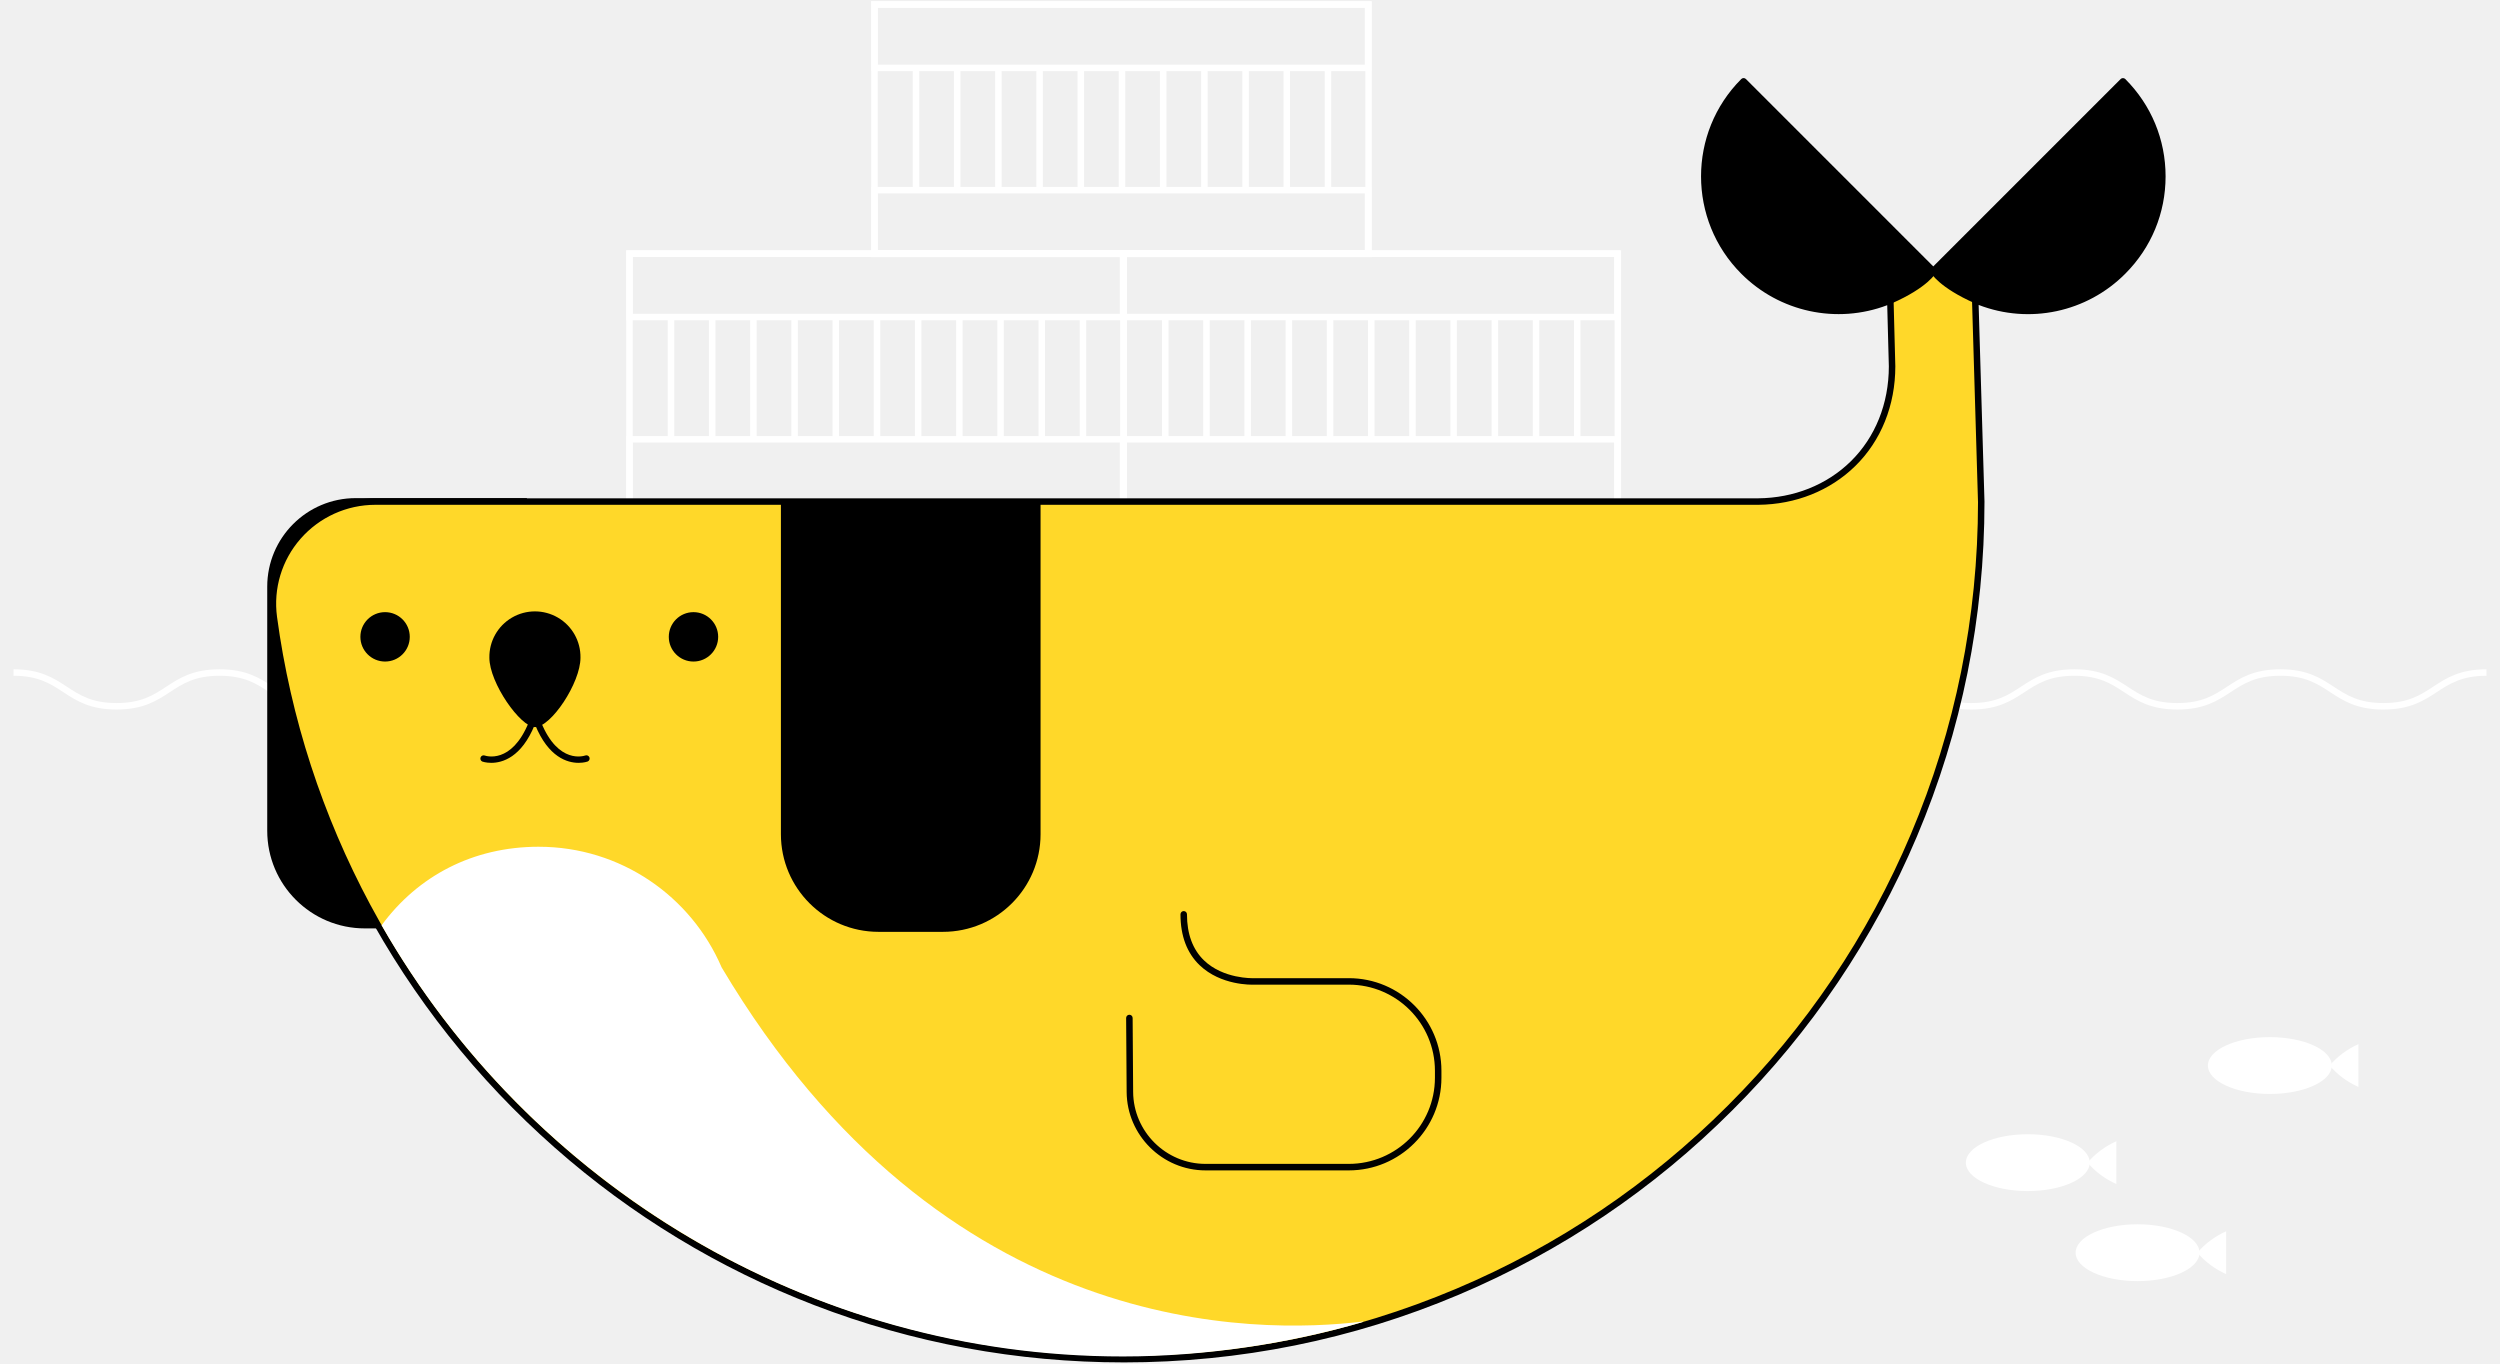
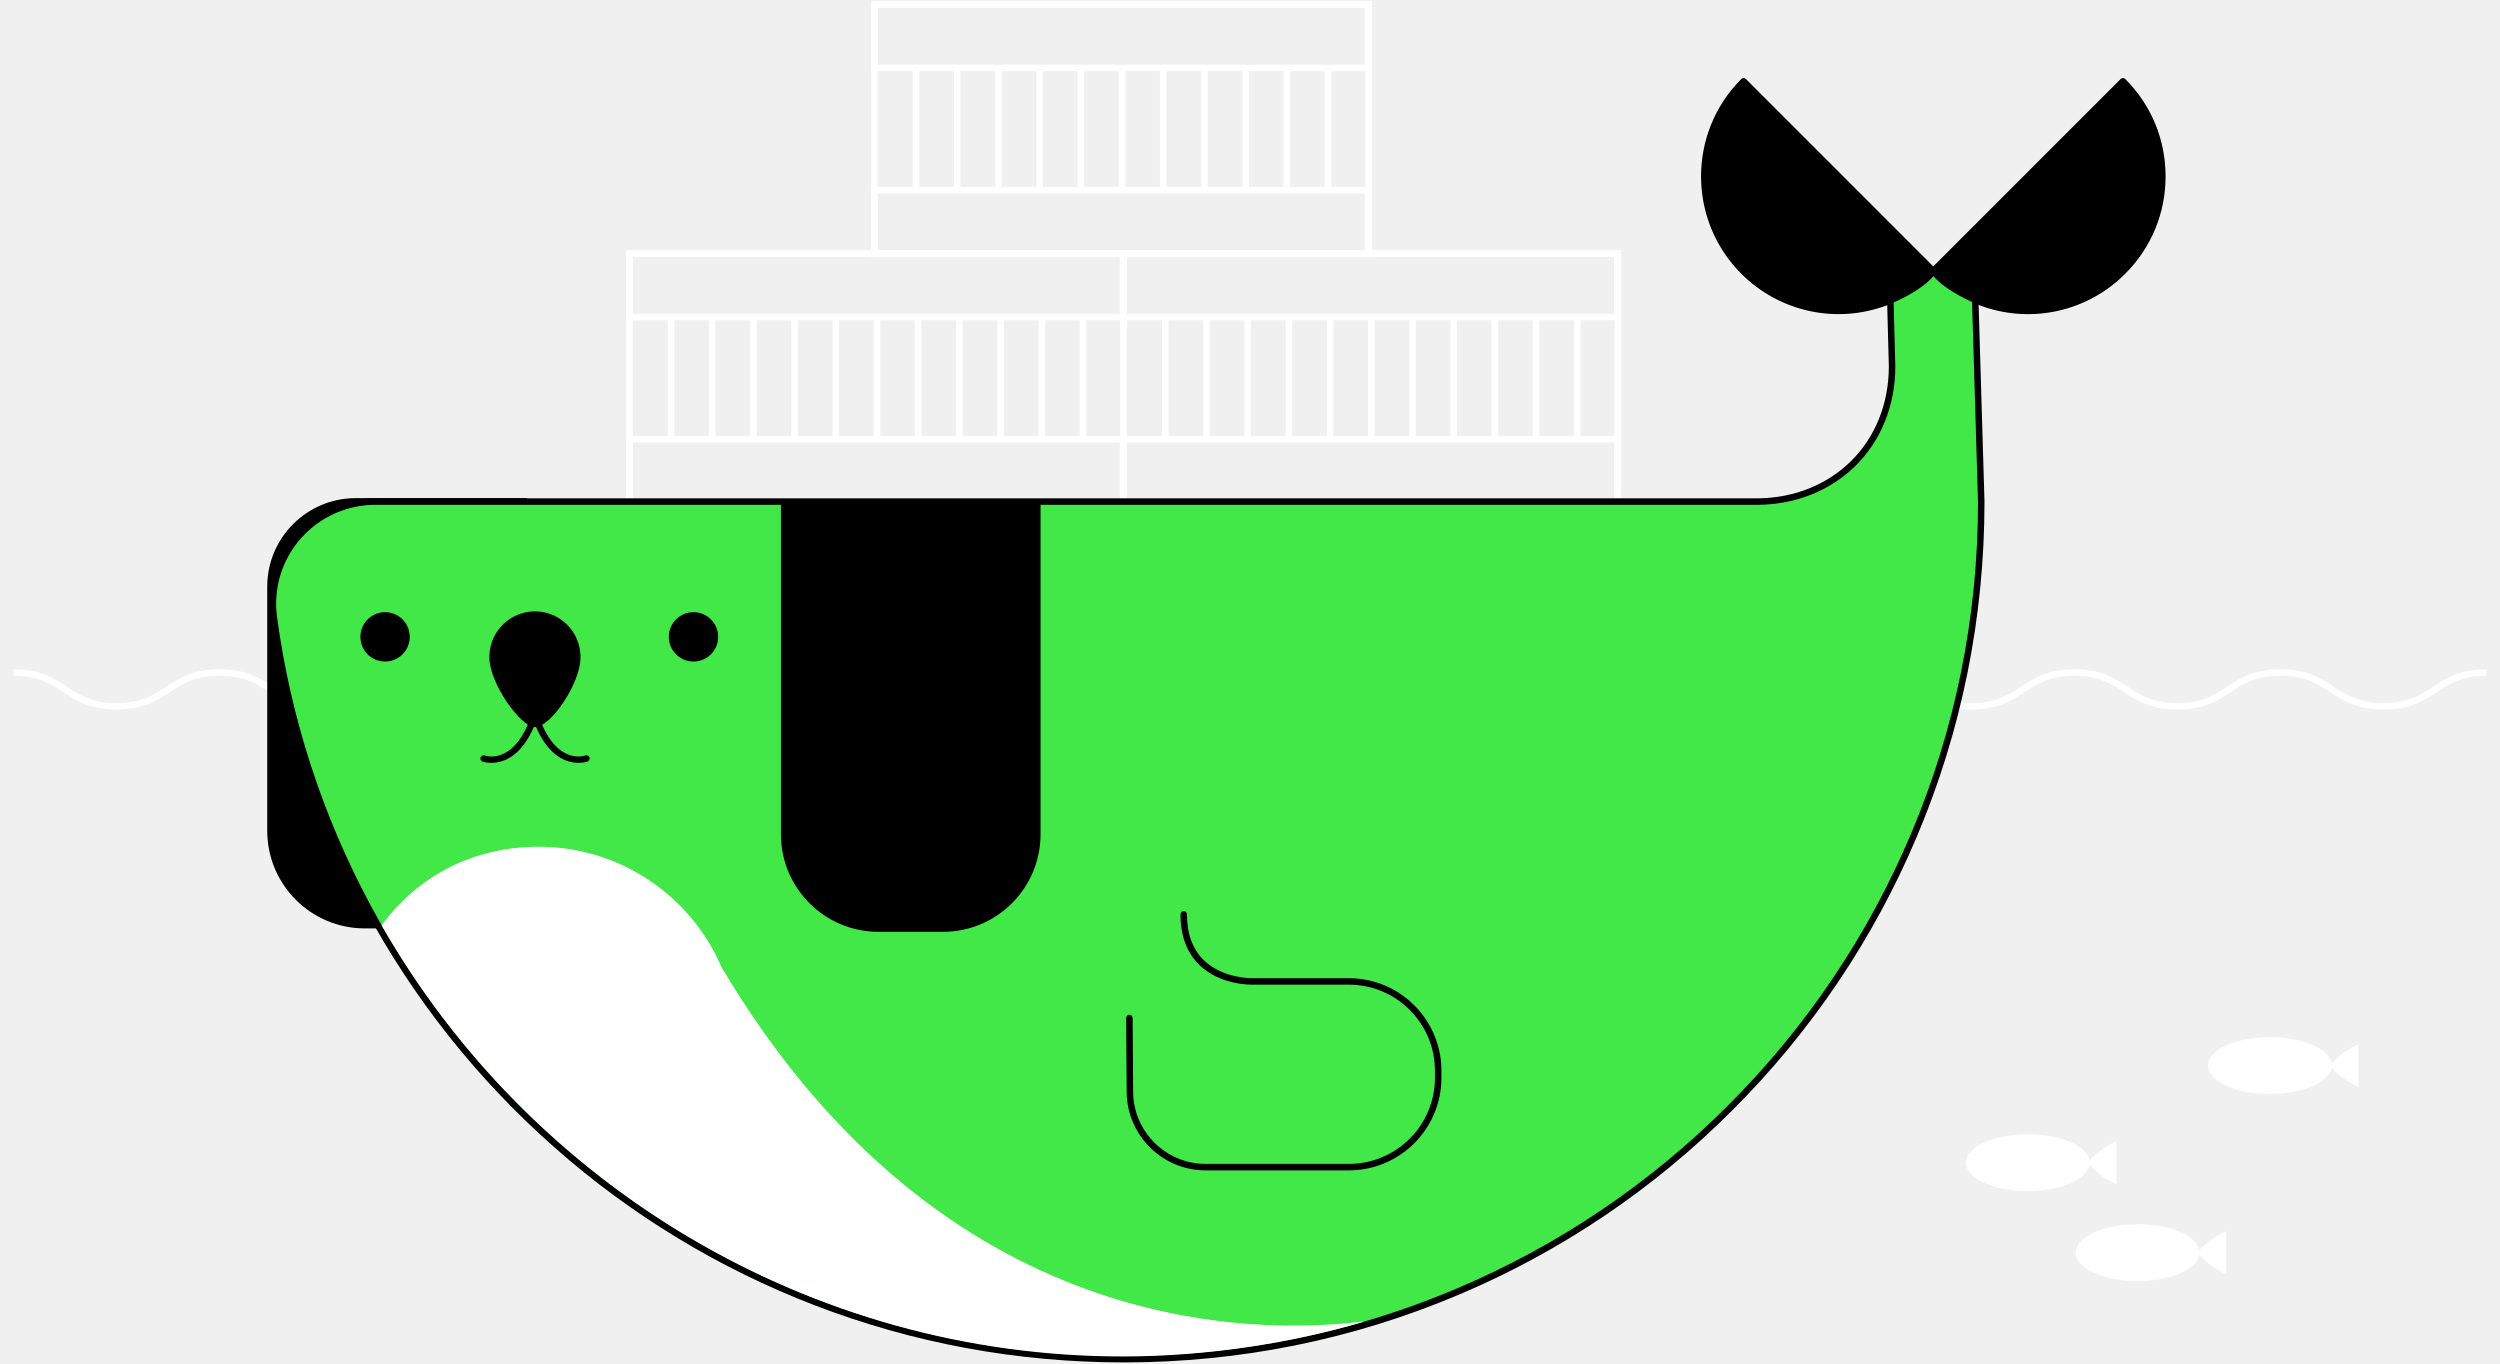
<svg xmlns="http://www.w3.org/2000/svg" viewBox="0 0 1925 1050" xml:space="preserve">
  <path fill="#FFF" d="M1835.24 546.35c-20.58 0-30.98-6.82-41.04-13.41-9.88-6.48-19.21-12.6-38.3-12.6-19.1 0-28.43 6.12-38.3 12.6-10.07 6.59-20.47 13.4-41.05 13.4s-30.98-6.81-41.04-13.4c-9.88-6.48-19.21-12.6-38.3-12.6-19.1 0-28.42 6.12-38.3 12.6-10.06 6.59-20.46 13.4-41.04 13.4s-30.99-6.81-41.05-13.4c-9.88-6.48-19.2-12.6-38.3-12.6-19.09 0-28.42 6.12-38.3 12.6-10.06 6.59-20.46 13.4-41.04 13.4s-30.98-6.81-41.04-13.4c-9.88-6.48-19.21-12.6-38.3-12.6-19.1 0-28.42 6.12-38.3 12.6-10.06 6.59-20.46 13.4-41.04 13.4-20.59 0-30.99-6.81-41.04-13.4-9.88-6.48-19.22-12.6-38.3-12.6-19.1 0-28.42 6.12-38.3 12.6-10.06 6.59-20.46 13.4-41.04 13.4s-30.98-6.81-41.04-13.4c-9.88-6.48-19.21-12.6-38.3-12.6-19.09 0-28.42 6.12-38.3 12.6-10.06 6.59-20.46 13.4-41.04 13.4s-30.98-6.81-41.04-13.4c-9.88-6.48-19.21-12.6-38.3-12.6s-28.42 6.12-38.3 12.6c-10.06 6.59-20.46 13.4-41.04 13.4s-30.98-6.81-41.04-13.4c-9.88-6.48-19.21-12.6-38.3-12.6-19.09 0-28.42 6.12-38.3 12.6-10.06 6.59-20.46 13.4-41.04 13.4s-30.98-6.81-41.04-13.4c-9.88-6.48-19.21-12.6-38.3-12.6s-28.42 6.12-38.3 12.6c-10.06 6.59-20.46 13.4-41.04 13.4s-30.98-6.81-41.04-13.4c-9.88-6.48-19.21-12.6-38.3-12.6s-28.42 6.12-38.3 12.6c-10.06 6.59-20.46 13.4-41.04 13.4s-30.98-6.81-41.04-13.4c-9.88-6.48-19.21-12.6-38.3-12.6s-28.42 6.12-38.3 12.6c-10.05 6.59-20.45 13.4-41.04 13.4-20.58 0-30.98-6.81-41.04-13.4-9.88-6.48-19.2-12.6-38.3-12.6v-5c20.59 0 30.99 6.82 41.05 13.41 9.87 6.48 19.2 12.6 38.3 12.6 19.08 0 28.41-6.12 38.3-12.6 10.05-6.59 20.45-13.4 41.03-13.4s30.99 6.81 41.04 13.4c9.88 6.48 19.21 12.6 38.3 12.6 19.1 0 28.42-6.12 38.3-12.6 10.06-6.59 20.46-13.4 41.04-13.4s30.98 6.81 41.04 13.4c9.88 6.48 19.21 12.6 38.3 12.6 19.09 0 28.42-6.12 38.3-12.6 10.06-6.59 20.46-13.4 41.04-13.4s30.98 6.81 41.04 13.4c9.88 6.48 19.21 12.6 38.3 12.6 19.09 0 28.42-6.12 38.3-12.6 10.06-6.59 20.46-13.4 41.04-13.4s30.98 6.81 41.04 13.4c9.88 6.48 19.21 12.6 38.3 12.6s28.42-6.12 38.3-12.6c10.06-6.59 20.46-13.4 41.04-13.4s30.98 6.81 41.04 13.4c9.88 6.48 19.21 12.6 38.3 12.6s28.42-6.12 38.3-12.6c10.06-6.59 20.46-13.4 41.04-13.4s30.98 6.81 41.04 13.4c9.88 6.48 19.21 12.6 38.3 12.6 19.09 0 28.42-6.12 38.3-12.6 10.06-6.59 20.46-13.4 41.04-13.4s30.98 6.81 41.04 13.4c9.88 6.48 19.2 12.6 38.3 12.6s28.42-6.12 38.3-12.6c10.06-6.59 20.46-13.4 41.04-13.4s30.98 6.81 41.04 13.4c9.88 6.48 19.21 12.6 38.3 12.6 19.1 0 28.42-6.12 38.3-12.6 10.06-6.59 20.46-13.4 41.05-13.4s30.98 6.81 41.04 13.4c9.88 6.48 19.2 12.6 38.3 12.6 19.09 0 28.42-6.12 38.3-12.6 10.06-6.59 20.46-13.4 41.04-13.4s30.98 6.81 41.04 13.4c9.88 6.48 19.21 12.6 38.3 12.6 19.1 0 28.42-6.12 38.3-12.6 10.06-6.59 20.46-13.4 41.05-13.4s30.98 6.81 41.04 13.4c9.88 6.48 19.21 12.6 38.3 12.6s28.43-6.12 38.31-12.6c10.06-6.59 20.46-13.4 41.04-13.4v5c-19.09 0-28.42 6.11-38.3 12.59-10.06 6.59-20.46 13.4-41.05 13.4zm-967.61-156.5H482.19V192.8h385.44v197.06zm-380.44-5h375.44V197.8H487.19v187.06z" />
  <path fill="#FFF" d="M867.26 246.62H482.2V192.8h385.07v53.83zm-380.07-5h375.07V197.8H487.2v43.83zm380.07 147.99H482.2v-53.84h385.07v53.84zm-380.07-5h375.07v-43.84H487.2v43.84z" />
  <path fill="#FFF" d="M514.17 245.23h5v92.63h-5zm31.72 0h5v92.63h-5zm31.72 0h5v92.63h-5zm31.72 0h5v92.63h-5zm31.72 0h5v92.63h-5zm31.73 0h5v92.63h-5zm31.72 0h5v92.63h-5zm31.72 0h5v92.63h-5zm31.72 0h5v92.63h-5zm31.72 0h5v92.63h-5zm31.73 0h5v92.63h-5z" />
  <g fill="#FFF">
    <path d="M1248.22 389.85H862.78V192.8h385.44v197.06zm-380.44-5h375.44V197.8H867.78v187.06z" />
    <path d="M1247.86 246.62H862.78V192.8h385.08v53.83zm-380.08-5h375.08V197.8H867.78v43.83zm380.08 147.99H862.78v-53.84h385.08v53.84zm-380.08-5h375.08v-43.84H867.78v43.84z" />
    <path d="M894.76 245.23h5v92.63h-5zm31.72 0h5v92.63h-5zm31.72 0h5v92.63h-5zm31.73 0h5v92.63h-5zm31.72 0h5v92.63h-5zm31.72 0h5v92.63h-5zm31.72 0h5v92.63h-5zm31.72 0h5v92.63h-5zm31.73 0h5v92.63h-5zm31.72 0h5v92.63h-5zm31.72 0h5v92.63h-5z" />
  </g>
  <g fill="#FFF">
    <path d="M1056.29 198.01H670.85V.95h385.44V198zm-380.44-5h375.44V5.95H675.85V193z" />
    <path d="M1055.92 54.78H670.85V.95h385.07v53.83zm-380.07-5h375.07V5.95H675.85v43.83zm380.07 147.99H670.85v-53.83h385.07v53.83zm-380.07-5h375.07v-43.83H675.85v43.83z" />
    <path d="M702.83 53.39h5v92.63h-5zm31.72 0h5v92.63h-5zm31.72 0h5v92.63h-5zm31.72 0h5v92.63h-5zm31.72 0h5v92.63h-5zm31.72 0h5v92.63h-5zm31.73 0h5v92.63h-5zm31.72 0h5v92.63h-5zm31.72 0h5v92.63h-5zm31.72 0h5v92.63h-5zm31.72 0h5v92.63h-5z" />
  </g>
  <path d="M330.52 714.87h-49.57a75.18 75.18 0 0 1-75.18-75.18V451.72a68.16 68.16 0 0 1 68.16-68.17H405.7V639.7a75.18 75.18 0 0 1-75.18 75.18z" />
-   <path fill="#FFD829" d="M1520.94 231.04c37.7 16.04 82.98 8.72 113.74-22.04 40.42-40.42 40.42-105.97 0-146.4l-146.06 146.06-146.05-146.05c-40.43 40.43-40.43 105.97 0 146.4 30.55 30.54 75.44 37.98 113 22.35l1.33 50.76c0 61.7-46.04 103.57-103.04 104.08H289.03c-47.6 0-84.58 41.87-78.22 89.04 43.48 322.6 319.9 571.31 654.4 571.31 364.7 0 660.34-295.65 660.34-660.35l-4.61-155.16z" />
+   <path fill="#41E847" d="M1520.94 231.04c37.7 16.04 82.98 8.72 113.74-22.04 40.42-40.42 40.42-105.97 0-146.4l-146.06 146.06-146.05-146.05c-40.43 40.43-40.43 105.97 0 146.4 30.55 30.54 75.44 37.98 113 22.35l1.33 50.76c0 61.7-46.04 103.57-103.04 104.08H289.03c-47.6 0-84.58 41.87-78.22 89.04 43.48 322.6 319.9 571.31 654.4 571.31 364.7 0 660.34-295.65 660.34-660.35l-4.61-155.16z" />
  <path d="M865.2 1049.05c-82.1 0-162.22-14.83-238.15-44.07a660.5 660.5 0 0 1-199.83-121.23C307.3 778.1 229.57 633.15 208.33 475.58a80.84 80.84 0 0 1 19.3-64 81.54 81.54 0 0 1 61.4-27.88h1064.83c27.43-.25 52.7-10.33 71.15-28.38 18.95-18.56 29.4-44.55 29.4-73.2l-1.25-47.12a105.67 105.67 0 0 1-112.36-24.23c-41.33-41.33-41.33-108.6 0-149.93a2.5 2.5 0 0 1 3.54 0l144.28 144.29 144.29-144.29c.94-.94 2.6-.94 3.54 0 20.02 20.02 31.05 46.65 31.05 74.97s-11.03 54.94-31.05 74.96a105.53 105.53 0 0 1-112.9 24.02l4.49 151.13.01.28c0 89.49-17.52 176.3-52.09 258.02a660.65 660.65 0 0 1-142.05 210.69 660.65 660.65 0 0 1-210.7 142.05c-81.71 34.57-168.52 52.1-258 52.1zM289.04 388.7a76.54 76.54 0 0 0-57.63 26.17 75.84 75.84 0 0 0-18.11 60.04c21.07 156.37 98.22 300.23 217.23 405.08a655.54 655.54 0 0 0 198.33 120.33c75.35 29.02 154.88 43.73 236.36 43.73 88.8 0 174.96-17.4 256.06-51.7a655.66 655.66 0 0 0 209.1-140.98 655.64 655.64 0 0 0 140.99-209.1c34.27-81.04 51.67-167.12 51.7-255.86l-.02-.13-4.6-155.17a2.5 2.5 0 0 1 3.47-2.37 100.58 100.58 0 0 0 111-21.5 100.36 100.36 0 0 0 29.59-71.44c0-26.14-9.87-50.77-27.84-69.64L1490.4 210.43c-.94.94-2.6.94-3.53 0L1342.59 66.17c-37.63 39.51-37.05 102.27 1.75 141.06a100.72 100.72 0 0 0 110.26 21.82 2.5 2.5 0 0 1 3.46 2.24l1.34 50.77c0 30.06-10.97 57.33-30.9 76.83-19.36 18.97-45.86 29.55-74.61 29.81H289.03z" />
  <ellipse cx="296.51" cy="490.37" rx="19.01" ry="19.02" />
  <ellipse cx="533.98" cy="490.37" rx="19.01" ry="19.02" />
  <path d="M446.97 506.44c0 19.37-22.62 53.43-35.07 53.43-11.15 0-35.08-34.06-35.08-53.43a35.08 35.08 0 1 1 70.15 0z" />
  <path d="M378.26 587.39c-4.11 0-6.8-.96-6.87-.99a2.5 2.5 0 0 1 1.74-4.68c.87.31 20.73 7.05 33.98-25.48a2.5 2.5 0 1 1 4.63 1.88c-10.24 25.14-24.94 29.27-33.48 29.27z" />
  <path d="M445.54 587.39c-8.55 0-23.24-4.13-33.49-29.27a2.5 2.5 0 0 1 4.64-1.88c13.26 32.55 33.14 25.78 33.98 25.48a2.5 2.5 0 0 1 3.2 1.48 2.5 2.5 0 0 1-1.46 3.2c-.08.03-2.77.99-6.87.99zm280.51 130.13h-49.58a75.18 75.18 0 0 1-75.17-75.18V386.2h199.93v256.14a75.18 75.18 0 0 1-75.18 75.18z" />
-   <path fill="#FFD829" d="m869.63 783.85.4 57a58.25 58.25 0 0 0 58.25 57.84h110.34c38 0 68.8-30.8 68.8-68.79v-5.43a68.8 68.8 0 0 0-68.8-68.79h-73.65s-53.48 2.07-53.48-51.66" />
+   <path fill="#41E847" d="m869.63 783.85.4 57a58.25 58.25 0 0 0 58.25 57.84h110.34c38 0 68.8-30.8 68.8-68.79v-5.43a68.8 68.8 0 0 0-68.8-68.79h-73.65s-53.48 2.07-53.48-51.66" />
  <path d="M1038.63 901.2H928.27c-33.27 0-60.52-27.07-60.75-60.33l-.4-57a2.5 2.5 0 0 1 2.49-2.52h.02a2.5 2.5 0 0 1 2.5 2.48l.39 57c.21 30.53 25.22 55.36 55.75 55.36h110.35a66.36 66.36 0 0 0 66.28-66.29v-5.43a66.36 66.36 0 0 0-66.28-66.29h-73.66c-.92.05-24.87.78-41.29-15.02-9.75-9.38-14.7-22.55-14.7-39.14a2.5 2.5 0 1 1 5 0c0 15.16 4.43 27.1 13.14 35.5 14.86 14.33 37.52 13.68 37.75 13.67h73.76c39.3 0 71.28 31.97 71.28 71.28v5.43c0 39.31-31.98 71.3-71.29 71.3z" />
  <path fill="#FFF" d="M414.82 651.99c-50.69 0-93.13 22.55-121 60.5 113.81 198.76 328.98 332.1 570.98 331.99 63.53-.03 128.62-10.05 184.95-26.63.08-.02-.18-.3-.48-.25-80.75 9.67-322.81 14.6-493.63-272.75C532.24 690.25 478 652 414.82 652z" />
  <path d="M1489.47 209.4c-40.43 40.42-105.97 40.42-146.4 0s-40.42-105.97 0-146.4l146.4 146.4z" />
  <path d="M1488.8 209.4c40.42 40.42 105.96 40.42 146.38 0s40.43-105.97 0-146.4L1488.8 209.4z" />
  <path fill="none" d="m1488.62 208.66-172.64-91.94" />
  <path d="M1488.62 211.16c-.4 0-.8-.1-1.17-.29l-172.64-91.94a2.5 2.5 0 1 1 2.35-4.42l172.64 91.95a2.5 2.5 0 0 1-1.18 4.7z" />
  <path d="M1455.56 233.86a2.5 2.5 0 0 1-1-4.79c17.6-7.75 25.97-14.88 29.54-18.7l-162.3-29.79a2.5 2.5 0 0 1 .9-4.92l166.37 30.54a2.5 2.5 0 0 1 1.76 3.64c-.25.46-6.38 11.54-34.26 23.8-.33.15-.67.22-1 .22z" />
  <path fill="none" d="m1488.86 208.66 172.64-91.94" />
  <path d="M1488.86 211.16a2.5 2.5 0 0 1-1.18-4.7l172.64-91.95a2.5 2.5 0 0 1 2.36 4.42l-172.65 91.94c-.37.2-.77.3-1.17.3z" />
  <path d="M1521.92 233.86a2.5 2.5 0 0 1-1-.21c-27.89-12.27-34.02-23.35-34.27-23.81a2.5 2.5 0 0 1 1.76-3.64l166.38-30.54a2.5 2.5 0 1 1 .9 4.92l-162.3 29.8c3.55 3.8 11.91 10.94 29.54 18.7a2.5 2.5 0 0 1-1.01 4.78z" />
  <g fill="#FFF">
    <ellipse cx="1561.4" cy="895.24" rx="47.69" ry="21.88" />
    <path d="M1629.6 878.76a63.18 63.18 0 0 0-22.2 16.48 63.2 63.2 0 0 0 22.2 16.47v-32.95z" />
  </g>
  <g fill="#FFF">
    <ellipse cx="1645.92" cy="964.58" rx="47.69" ry="21.88" />
    <path d="M1714.13 948.1a63.18 63.18 0 0 0-22.2 16.48 63.2 63.2 0 0 0 22.2 16.48v-32.95z" />
  </g>
  <g fill="#FFF">
    <ellipse cx="1747.78" cy="820.47" rx="47.69" ry="21.88" />
    <path d="M1815.98 804a63.18 63.18 0 0 0-22.2 16.47 63.2 63.2 0 0 0 22.2 16.48v-32.96z" />
  </g>
</svg>
